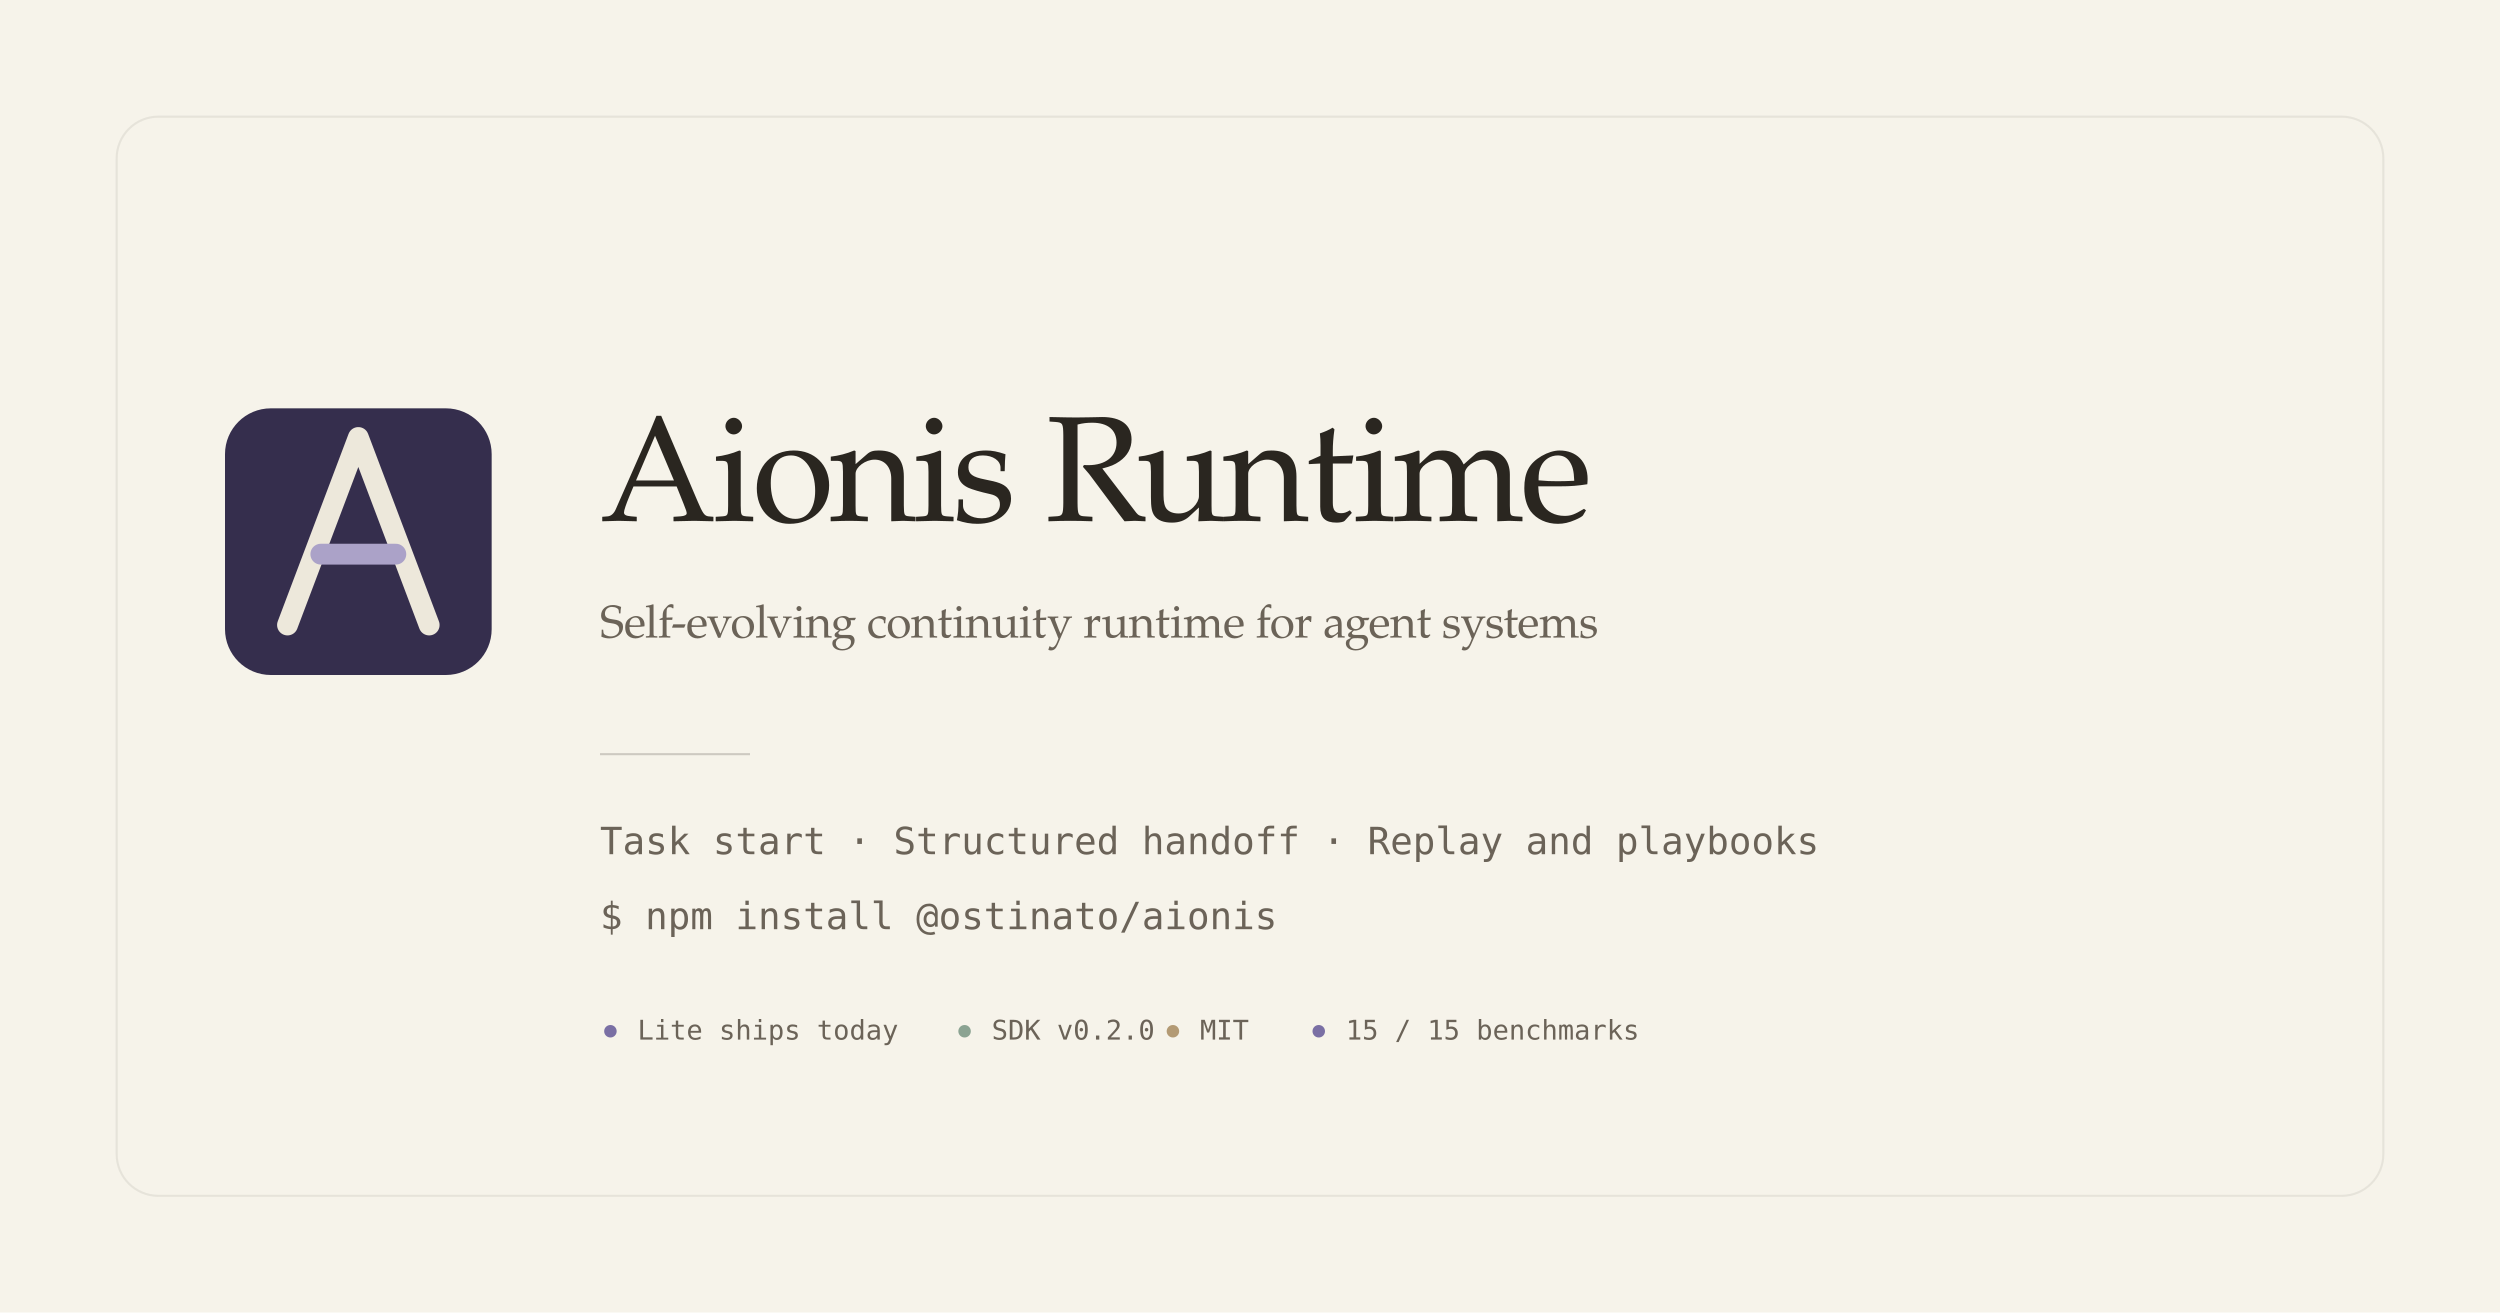
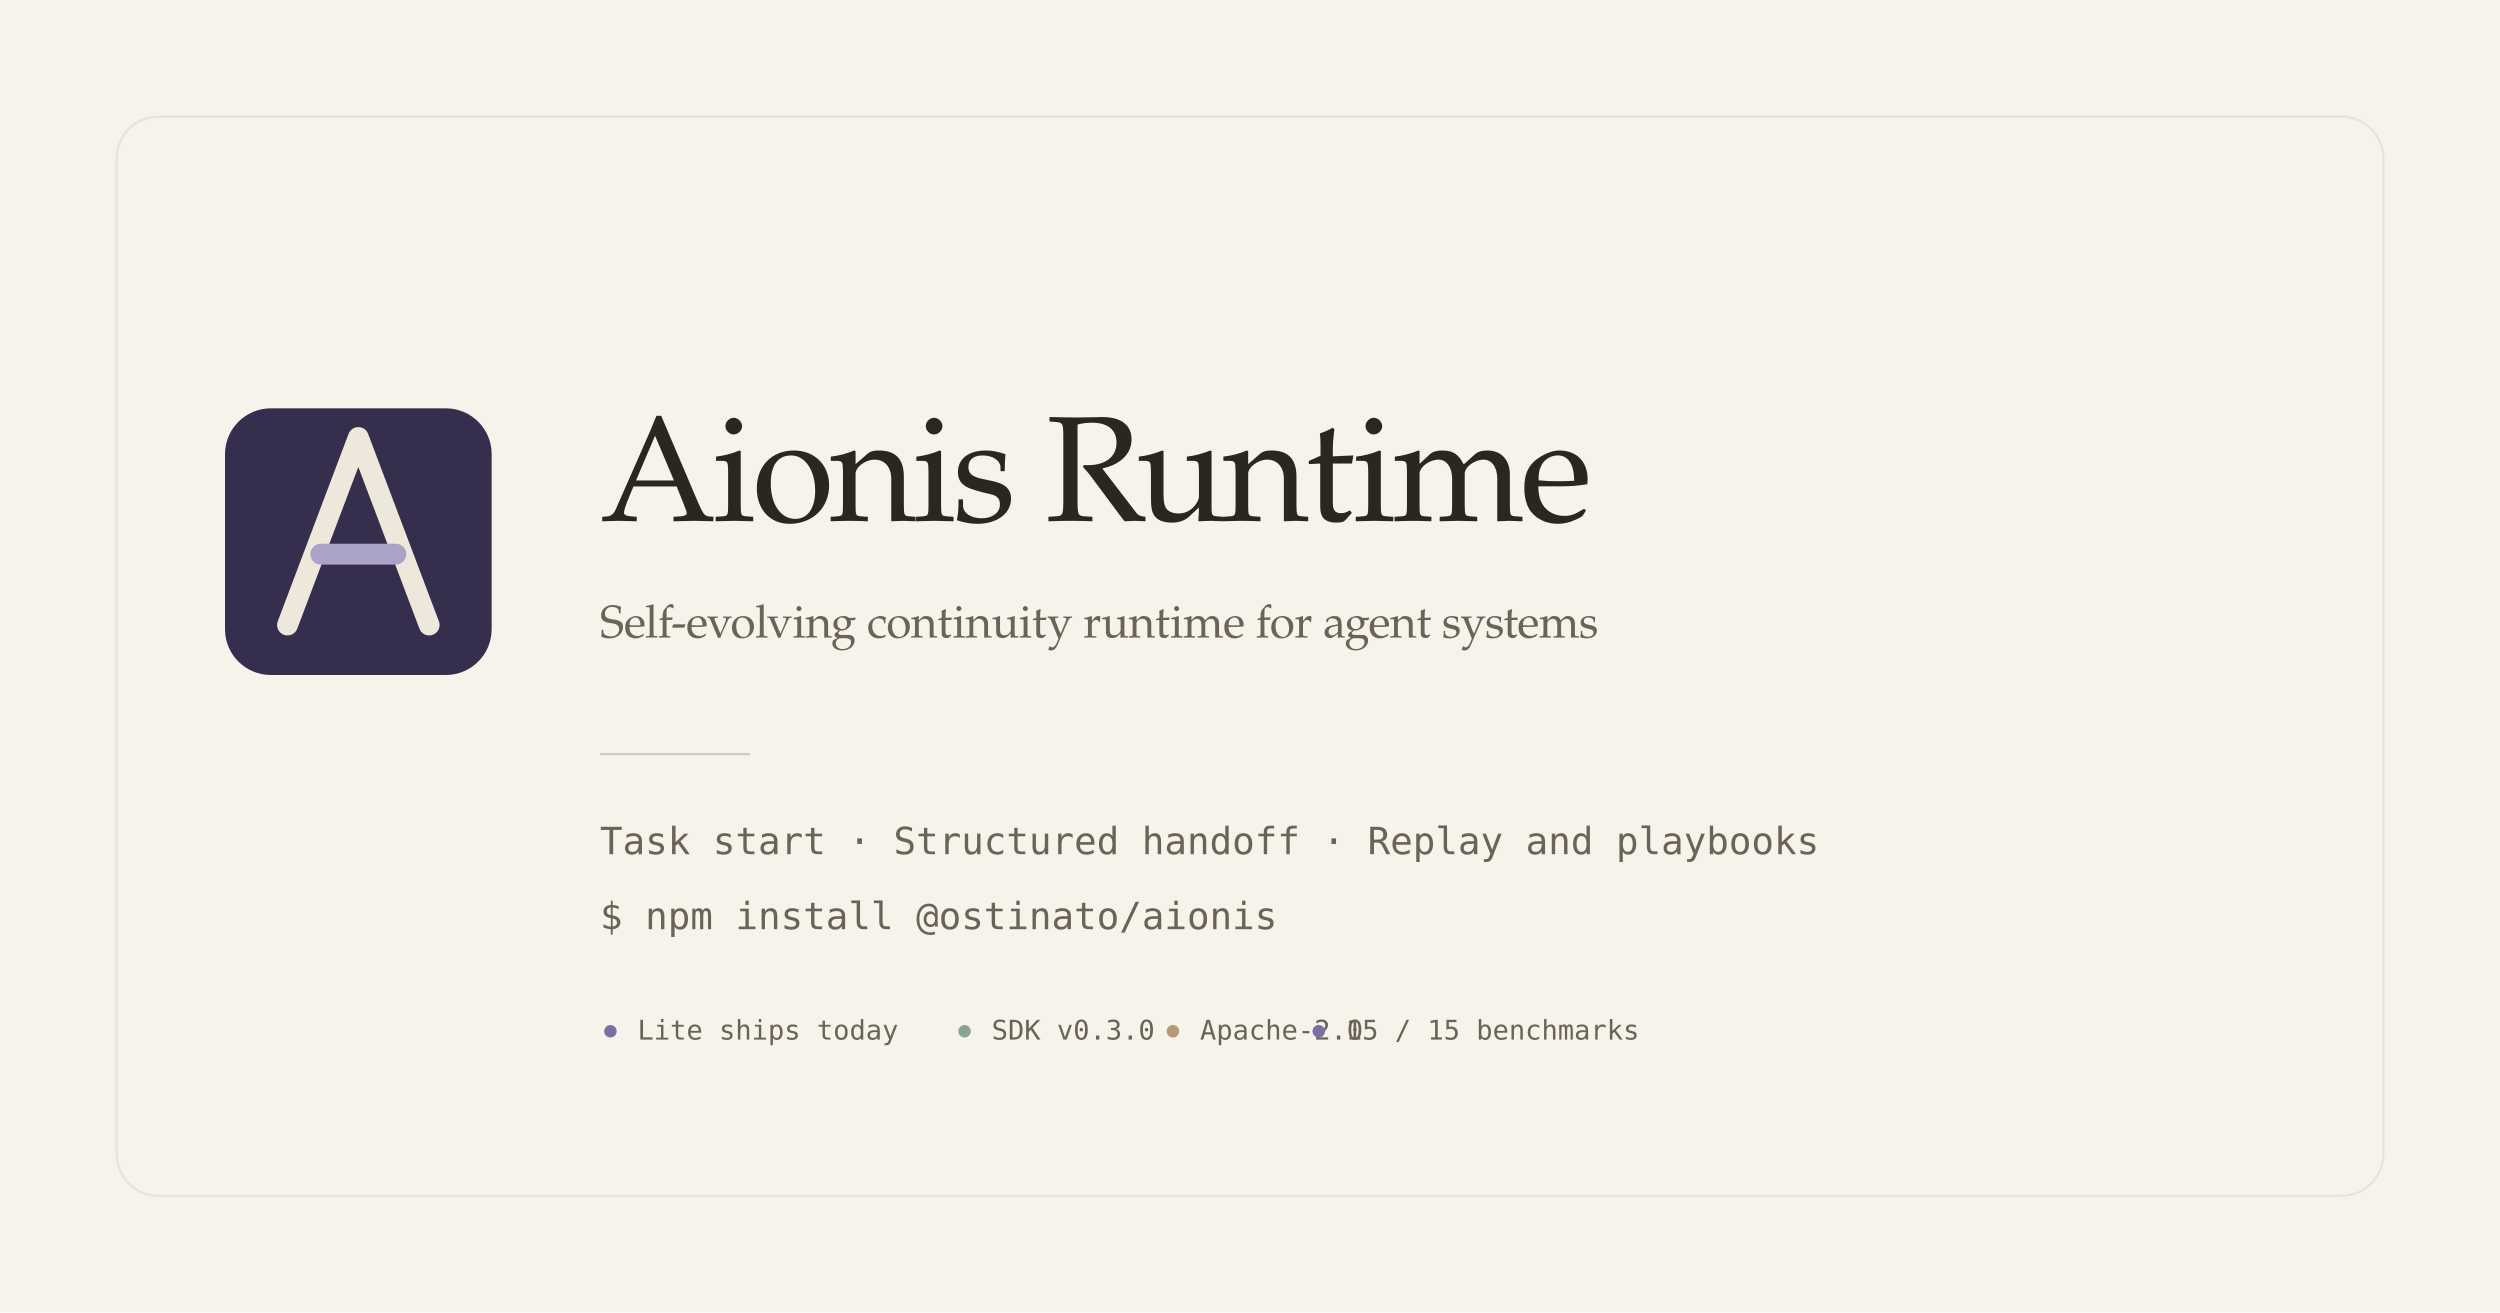
<svg xmlns="http://www.w3.org/2000/svg" viewBox="0 0 1200 630" fill="none">
  <rect width="1200" height="630" fill="#f6f3ea" />
  <rect x="56" y="56" width="1088" height="518" rx="20" fill="none" stroke="#2a2620" stroke-opacity="0.08" />
  <g transform="translate(108 196)">
    <rect width="128" height="128" rx="22" fill="#352e4d" />
    <path d="M30 104L64 14L98 104" stroke="#ede8db" stroke-width="10" stroke-linecap="round" stroke-linejoin="round" />
    <path d="M46 70H82" stroke="#aba2c8" stroke-width="10" stroke-linecap="round" />
    <circle cx="64" cy="14" r="4" fill="#ede8db" />
  </g>
  <g font-family="Newsreader, Iowan Old Style, Palatino Linotype, Georgia, serif">
    <text x="288" y="250" fill="#2a2620" font-size="72" font-weight="500" letter-spacing="-2">Aionis Runtime</text>
    <text x="288" y="306" fill="#6b6358" font-size="22" font-weight="400" letter-spacing="-0.2">Self-evolving continuity runtime for agent systems</text>
  </g>
  <line x1="288" y1="362" x2="360" y2="362" stroke="#2a2620" stroke-opacity="0.2" stroke-width="1" />
  <g font-family="JetBrains Mono, SFMono-Regular, monospace" fill="#6b6358" font-size="18">
    <text x="288" y="410">Task start · Structured handoff · Replay and playbooks</text>
    <text x="288" y="446">$ npm install @ostinato/aionis</text>
  </g>
  <g transform="translate(288 486)" font-family="JetBrains Mono, SFMono-Regular, monospace" font-size="13" fill="#6b6358">
    <g>
      <circle cx="5" cy="9" r="3" fill="#7a6fa4" />
      <text x="18" y="13">Lite ships today</text>
    </g>
    <g transform="translate(170 0)">
      <circle cx="5" cy="9" r="3" fill="#8ba392" />
-       <text x="18" y="13">SDK v0.2.0</text>
+       <text x="18" y="13">SDK v0.3.0</text>
    </g>
    <g transform="translate(270 0)">
      <circle cx="5" cy="9" r="3" fill="#b39a74" />
-       <text x="18" y="13">MIT</text>
+       <text x="18" y="13">Apache-2.0</text>
    </g>
    <g transform="translate(340 0)">
      <circle cx="5" cy="9" r="3" fill="#7a6fa4" />
      <text x="18" y="13">15 / 15 benchmarks</text>
    </g>
  </g>
</svg>
